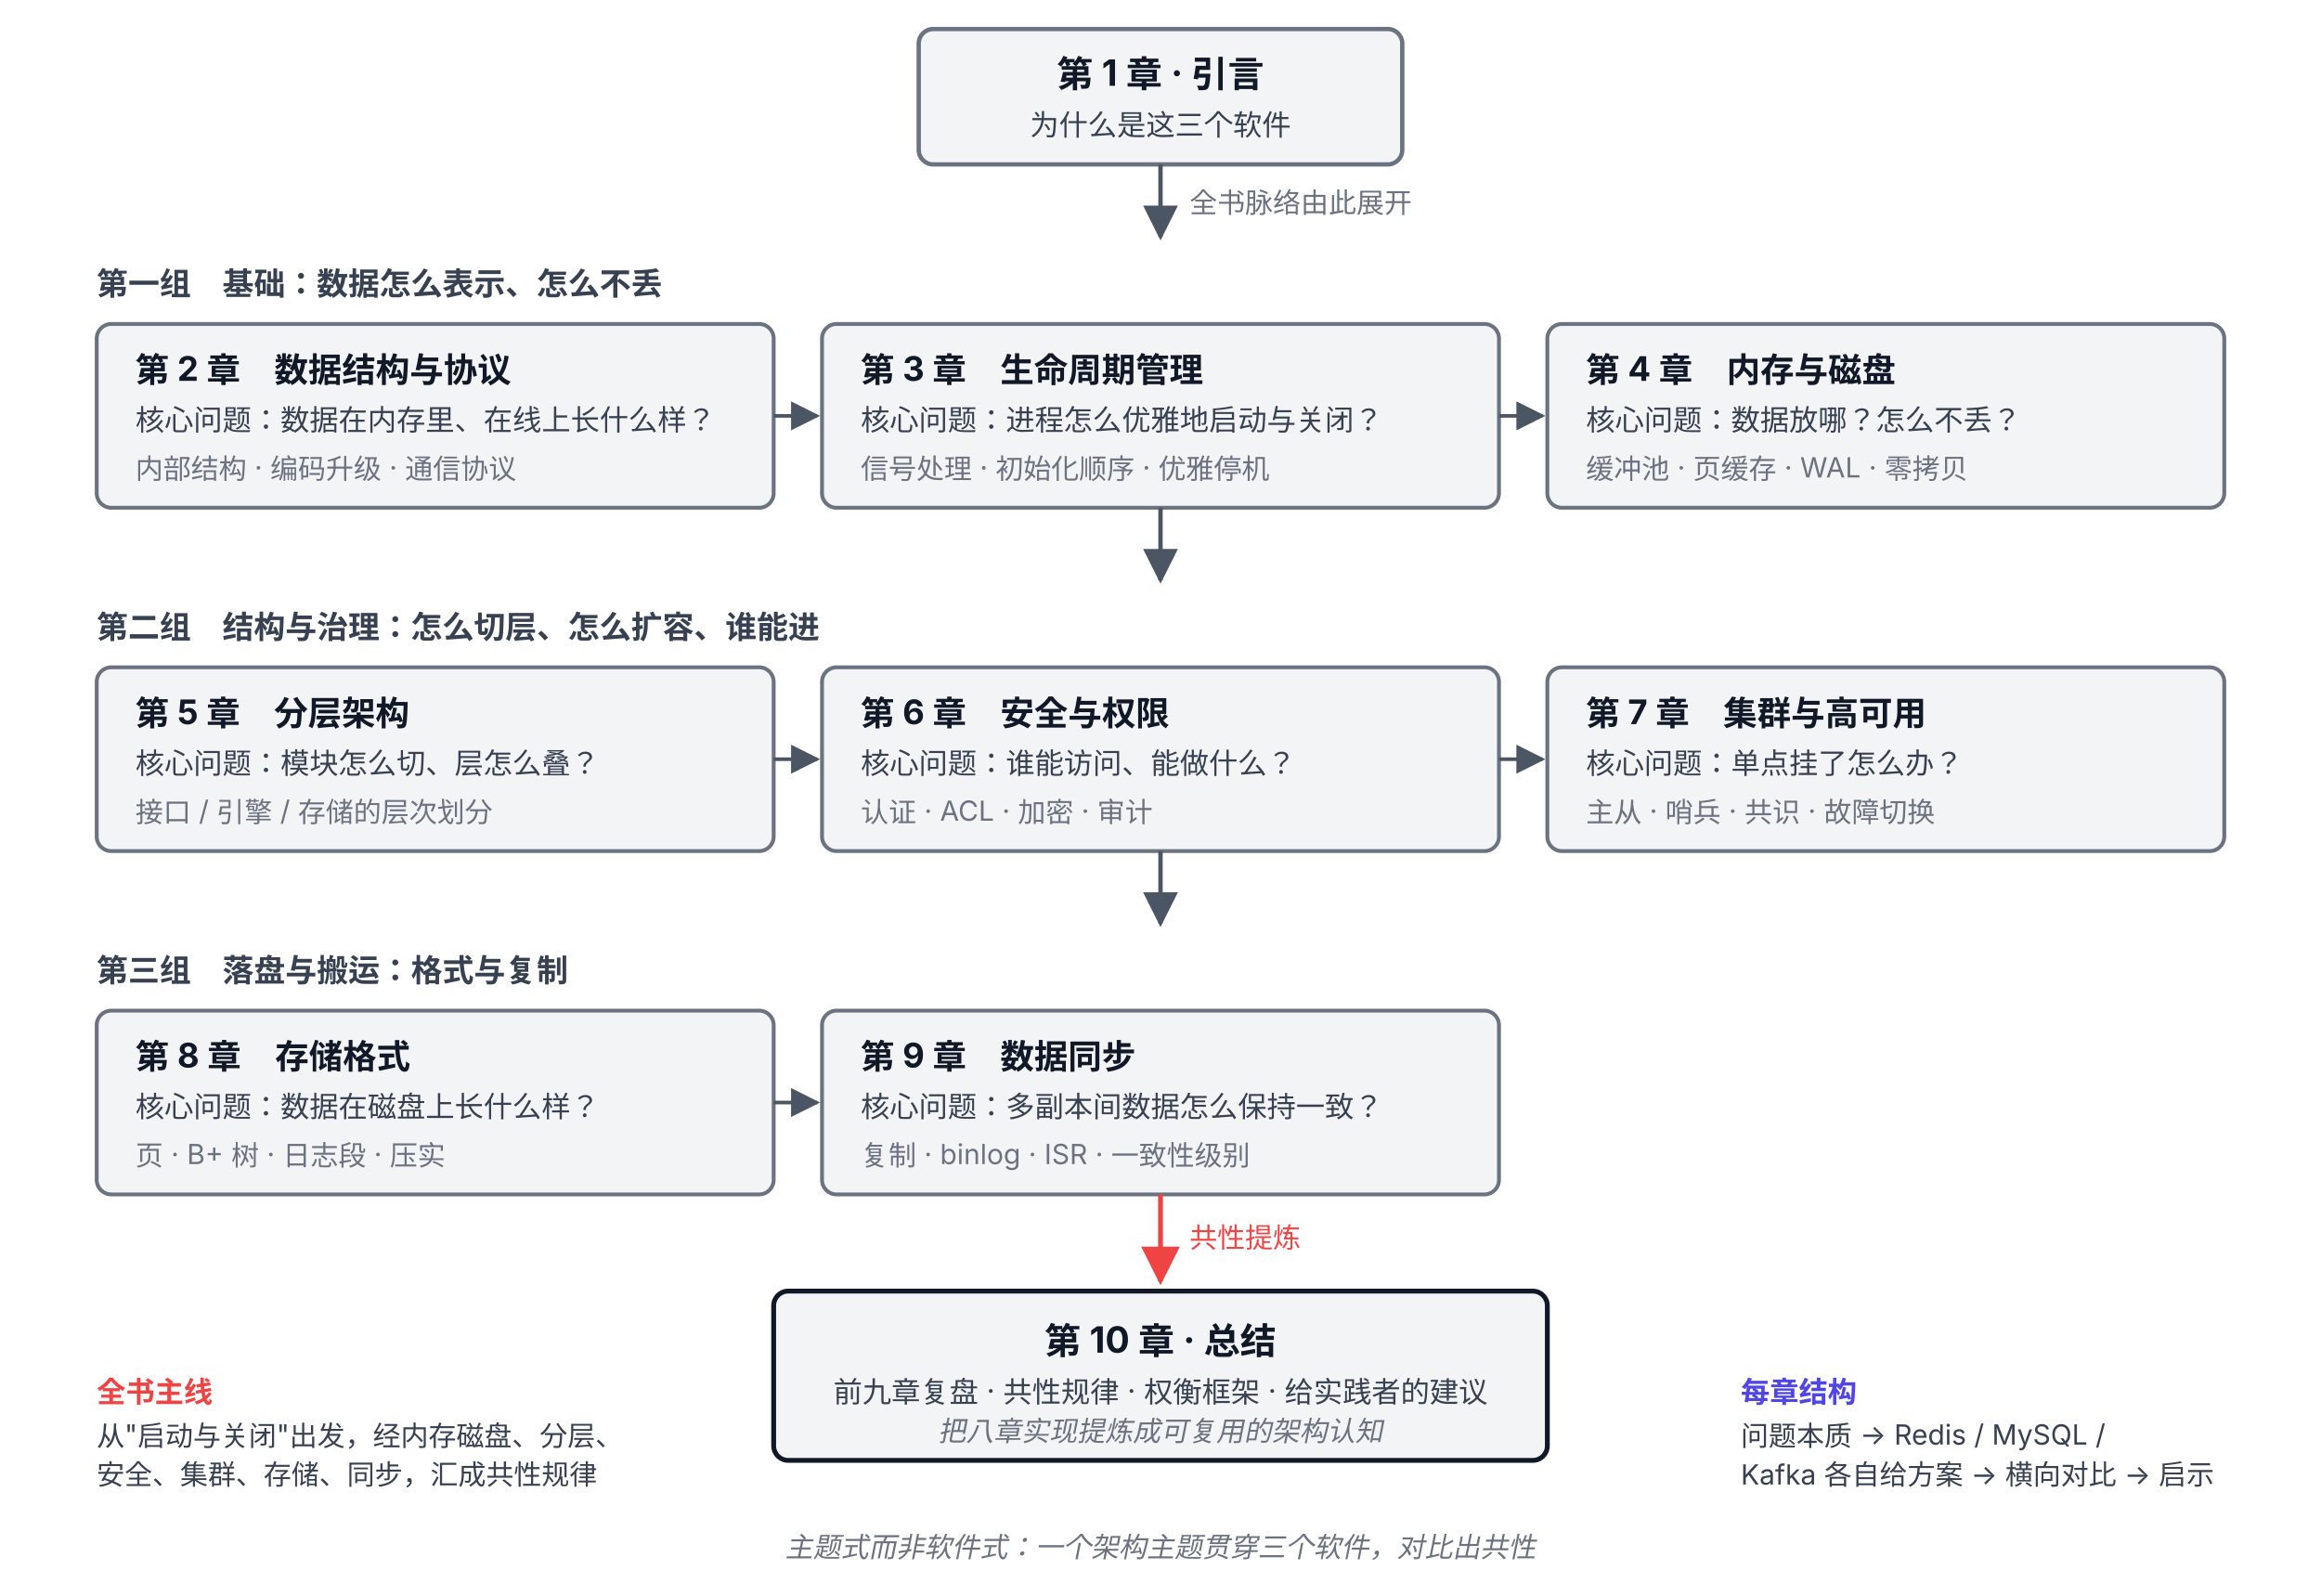
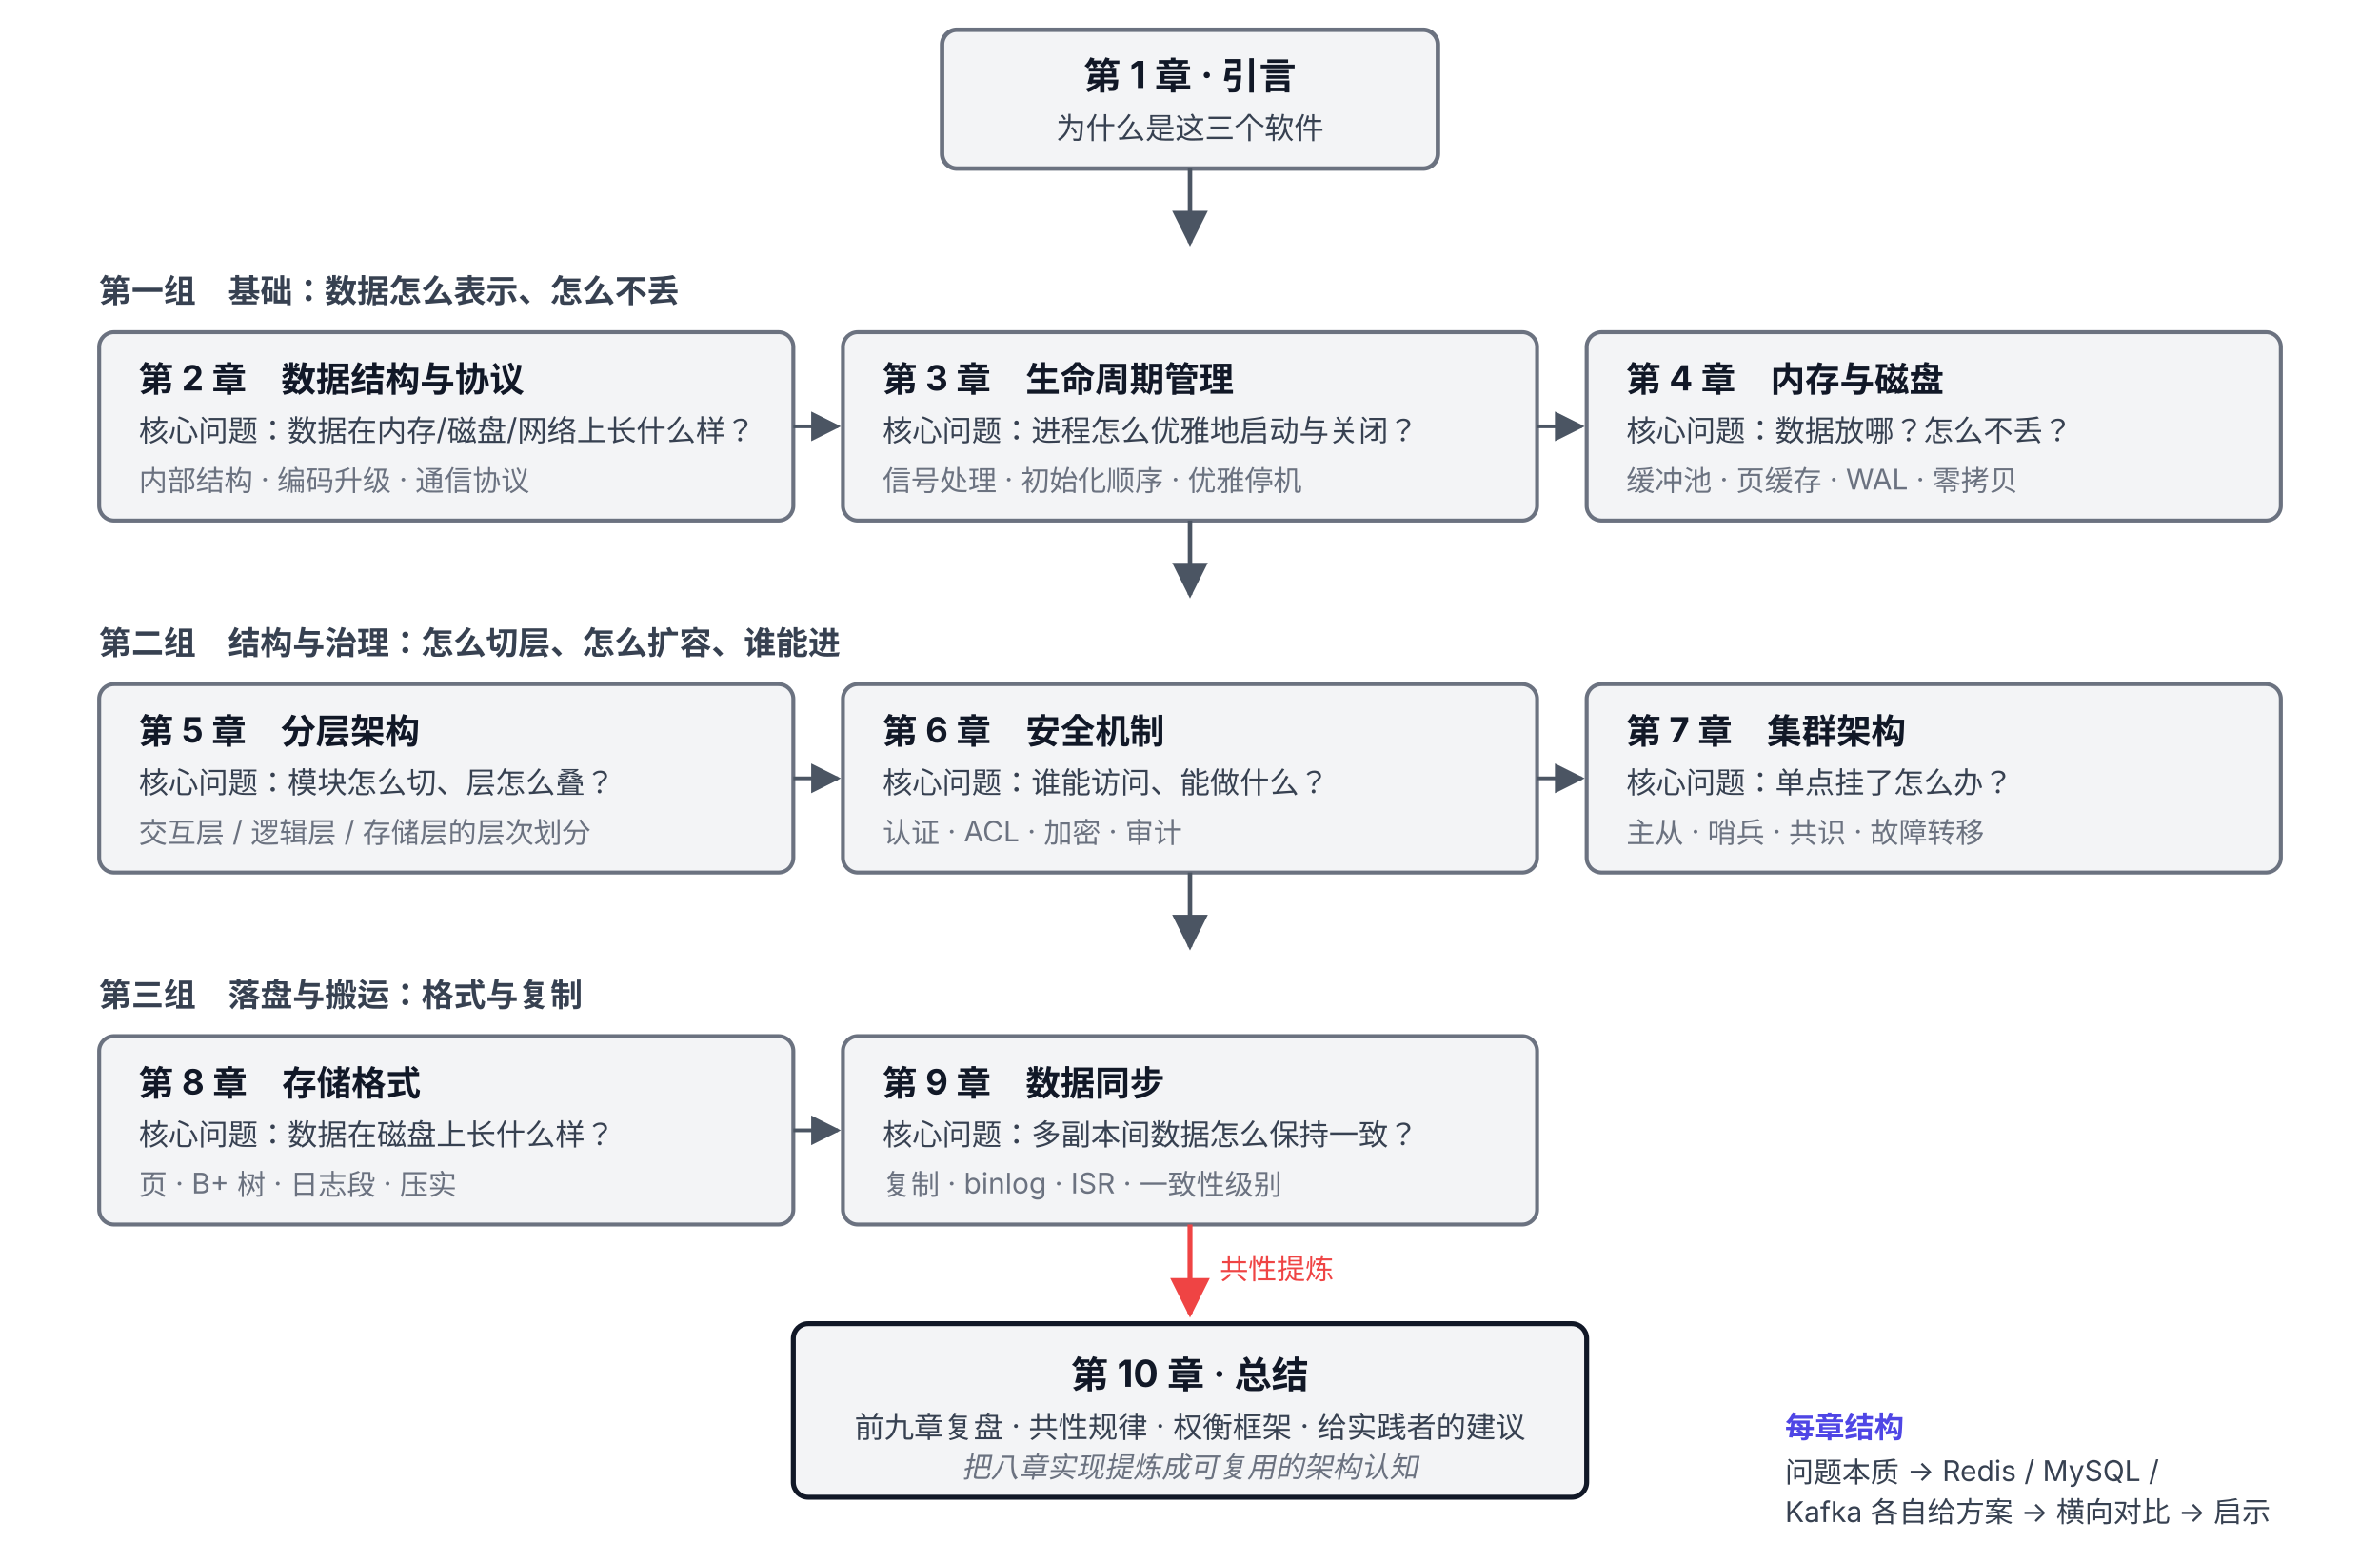
- <svg xmlns="http://www.w3.org/2000/svg" viewBox="0 60 960 660" font-family="system-ui, -apple-system, 'PingFang SC', 'Microsoft YaHei', sans-serif">
+ <svg xmlns="http://www.w3.org/2000/svg" viewBox="0 60 960 630" font-family="system-ui, -apple-system, 'PingFang SC', 'Microsoft YaHei', sans-serif">
  <defs>
    <marker id="arrow" viewBox="0 0 10 10" refX="9" refY="5" markerWidth="8" markerHeight="8" orient="auto-start-reverse">
      <path d="M0,0 L10,5 L0,10 z" fill="#4B5563" />
    </marker>
    <marker id="arrow-end" viewBox="0 0 10 10" refX="9" refY="5" markerWidth="8" markerHeight="8" orient="auto-start-reverse">
      <path d="M0,0 L10,5 L0,10 z" fill="#EF4444" />
    </marker>
  </defs>
  <rect x="380" y="72" width="200" height="56" rx="6" fill="#F3F4F6" stroke="#6B7280" stroke-width="1.8" />
  <text x="480" y="96" text-anchor="middle" font-size="15" font-weight="700" fill="#111827">第 1 章 · 引言</text>
  <text x="480" y="116" text-anchor="middle" font-size="12" fill="#374151">为什么是这三个软件</text>
  <line x1="480" y1="128" x2="480" y2="158" stroke="#4B5563" stroke-width="1.8" marker-end="url(#arrow)" />
-   <text x="492" y="148" font-size="11.5" fill="#6B7280">全书脉络由此展开</text>
  <text x="40" y="182" font-size="13" font-weight="600" fill="#374151">第一组　基础：数据怎么表示、怎么不丢</text>
  <rect x="40" y="194" width="280" height="76" rx="6" fill="#F3F4F6" stroke="#6B7280" stroke-width="1.6" />
  <text x="56" y="218" font-size="14" font-weight="700" fill="#111827">第 2 章　数据结构与协议</text>
-   <text x="56" y="238" font-size="12" fill="#374151">核心问题：数据在内存里、在线上长什么样？</text>
+   <text x="56" y="238" font-size="12" fill="#374151">核心问题：数据在内存/磁盘/网络上长什么样？</text>
  <text x="56" y="258" font-size="11.5" fill="#6B7280">内部结构 · 编码升级 · 通信协议</text>
  <rect x="340" y="194" width="280" height="76" rx="6" fill="#F3F4F6" stroke="#6B7280" stroke-width="1.6" />
  <text x="356" y="218" font-size="14" font-weight="700" fill="#111827">第 3 章　生命周期管理</text>
  <text x="356" y="238" font-size="12" fill="#374151">核心问题：进程怎么优雅地启动与关闭？</text>
  <text x="356" y="258" font-size="11.5" fill="#6B7280">信号处理 · 初始化顺序 · 优雅停机</text>
  <rect x="640" y="194" width="280" height="76" rx="6" fill="#F3F4F6" stroke="#6B7280" stroke-width="1.6" />
  <text x="656" y="218" font-size="14" font-weight="700" fill="#111827">第 4 章　内存与磁盘</text>
  <text x="656" y="238" font-size="12" fill="#374151">核心问题：数据放哪？怎么不丢？</text>
  <text x="656" y="258" font-size="11.5" fill="#6B7280">缓冲池 · 页缓存 · WAL · 零拷贝</text>
  <line x1="320" y1="232" x2="338" y2="232" stroke="#4B5563" stroke-width="1.5" marker-end="url(#arrow)" />
  <line x1="620" y1="232" x2="638" y2="232" stroke="#4B5563" stroke-width="1.5" marker-end="url(#arrow)" />
  <line x1="480" y1="270" x2="480" y2="300" stroke="#4B5563" stroke-width="1.8" marker-end="url(#arrow)" />
  <text x="40" y="324" font-size="13" font-weight="600" fill="#374151">第二组　结构与治理：怎么切层、怎么扩容、谁能进</text>
  <rect x="40" y="336" width="280" height="76" rx="6" fill="#F3F4F6" stroke="#6B7280" stroke-width="1.6" />
  <text x="56" y="360" font-size="14" font-weight="700" fill="#111827">第 5 章　分层架构</text>
  <text x="56" y="380" font-size="12" fill="#374151">核心问题：模块怎么切、层怎么叠？</text>
-   <text x="56" y="400" font-size="11.5" fill="#6B7280">接口 / 引擎 / 存储的层次划分</text>
+   <text x="56" y="400" font-size="11.5" fill="#6B7280">交互层 / 逻辑层 / 存储层的层次划分</text>
  <rect x="340" y="336" width="280" height="76" rx="6" fill="#F3F4F6" stroke="#6B7280" stroke-width="1.6" />
-   <text x="356" y="360" font-size="14" font-weight="700" fill="#111827">第 6 章　安全与权限</text>
+   <text x="356" y="360" font-size="14" font-weight="700" fill="#111827">第 6 章　安全机制</text>
  <text x="356" y="380" font-size="12" fill="#374151">核心问题：谁能访问、能做什么？</text>
  <text x="356" y="400" font-size="11.5" fill="#6B7280">认证 · ACL · 加密 · 审计</text>
  <rect x="640" y="336" width="280" height="76" rx="6" fill="#F3F4F6" stroke="#6B7280" stroke-width="1.6" />
-   <text x="656" y="360" font-size="14" font-weight="700" fill="#111827">第 7 章　集群与高可用</text>
+   <text x="656" y="360" font-size="14" font-weight="700" fill="#111827">第 7 章　集群架构</text>
  <text x="656" y="380" font-size="12" fill="#374151">核心问题：单点挂了怎么办？</text>
-   <text x="656" y="400" font-size="11.5" fill="#6B7280">主从 · 哨兵 · 共识 · 故障切换</text>
+   <text x="656" y="400" font-size="11.5" fill="#6B7280">主从 · 哨兵 · 共识 · 故障转移</text>
  <line x1="320" y1="374" x2="338" y2="374" stroke="#4B5563" stroke-width="1.5" marker-end="url(#arrow)" />
  <line x1="620" y1="374" x2="638" y2="374" stroke="#4B5563" stroke-width="1.5" marker-end="url(#arrow)" />
  <line x1="480" y1="412" x2="480" y2="442" stroke="#4B5563" stroke-width="1.8" marker-end="url(#arrow)" />
  <text x="40" y="466" font-size="13" font-weight="600" fill="#374151">第三组　落盘与搬运：格式与复制</text>
  <rect x="40" y="478" width="280" height="76" rx="6" fill="#F3F4F6" stroke="#6B7280" stroke-width="1.6" />
  <text x="56" y="502" font-size="14" font-weight="700" fill="#111827">第 8 章　存储格式</text>
  <text x="56" y="522" font-size="12" fill="#374151">核心问题：数据在磁盘上长什么样？</text>
  <text x="56" y="542" font-size="11.5" fill="#6B7280">页 · B+ 树 · 日志段 · 压实</text>
  <rect x="340" y="478" width="280" height="76" rx="6" fill="#F3F4F6" stroke="#6B7280" stroke-width="1.6" />
  <text x="356" y="502" font-size="14" font-weight="700" fill="#111827">第 9 章　数据同步</text>
  <text x="356" y="522" font-size="12" fill="#374151">核心问题：多副本间数据怎么保持一致？</text>
  <text x="356" y="542" font-size="11.5" fill="#6B7280">复制 · binlog · ISR · 一致性级别</text>
  <line x1="320" y1="516" x2="338" y2="516" stroke="#4B5563" stroke-width="1.5" marker-end="url(#arrow)" />
  <line x1="480" y1="554" x2="480" y2="590" stroke="#EF4444" stroke-width="2" marker-end="url(#arrow-end)" />
  <text x="492" y="576" font-size="11.5" fill="#EF4444">共性提炼</text>
  <rect x="320" y="594" width="320" height="70" rx="6" fill="#F3F4F6" stroke="#111827" stroke-width="2" />
  <text x="480" y="620" text-anchor="middle" font-size="15" font-weight="700" fill="#111827">第 10 章 · 总结</text>
  <text x="480" y="640" text-anchor="middle" font-size="12" fill="#374151">前九章复盘 · 共性规律 · 权衡框架 · 给实践者的建议</text>
  <text x="480" y="656" text-anchor="middle" font-size="11.5" font-style="italic" fill="#6B7280">把八章实现提炼成可复用的架构认知</text>
-   <text x="40" y="640" font-size="12" font-weight="600" fill="#EF4444">全书主线</text>
-   <text x="40" y="658" font-size="11.5" fill="#374151">从"启动与关闭"出发，经内存磁盘、分层、</text>
-   <text x="40" y="674" font-size="11.5" fill="#374151">安全、集群、存储、同步，汇成共性规律</text>
  <text x="720" y="640" font-size="12" font-weight="600" fill="#4F46E5">每章结构</text>
  <text x="720" y="658" font-size="11.5" fill="#374151">问题本质 → Redis / MySQL /</text>
  <text x="720" y="674" font-size="11.5" fill="#374151">Kafka 各自给方案 → 横向对比 → 启示</text>
-   <text x="480" y="704" text-anchor="middle" font-size="11.5" font-style="italic" fill="#6B7280">主题式而非软件式：一个架构主题贯穿三个软件，对比出共性</text>
</svg>
